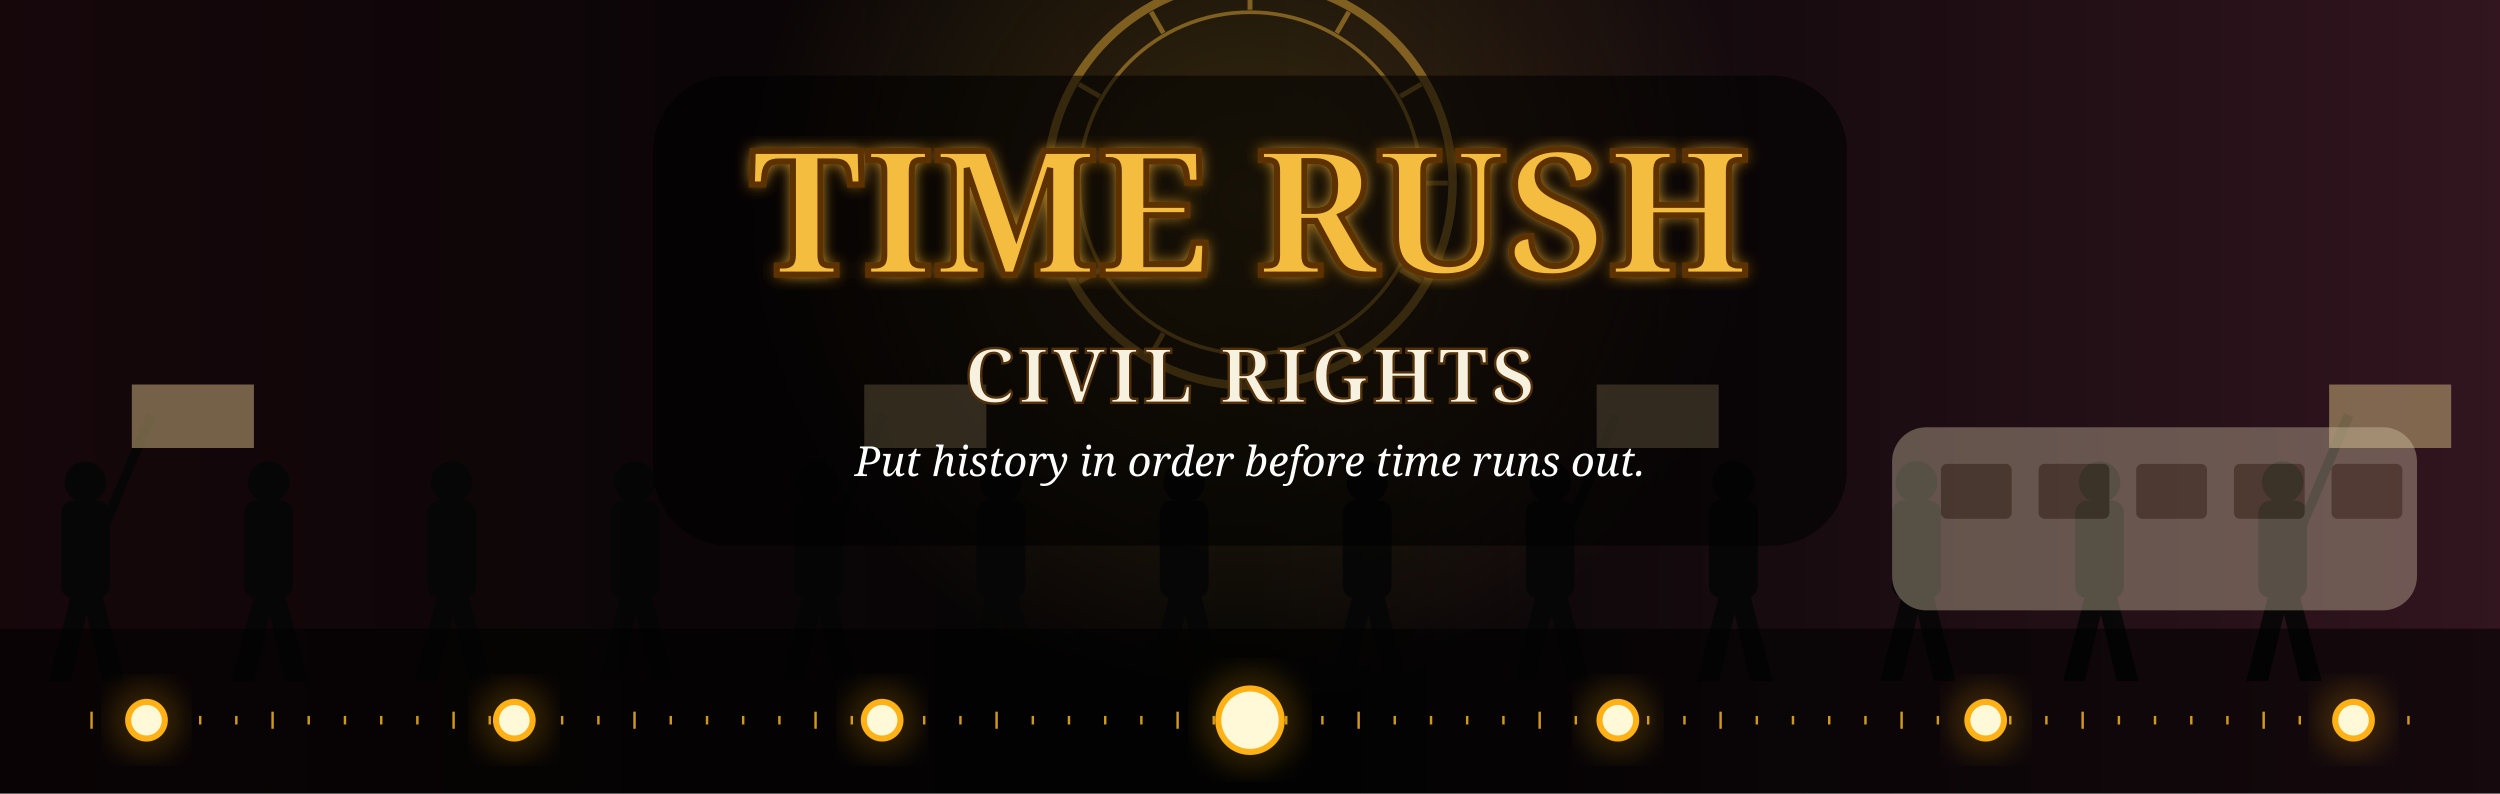
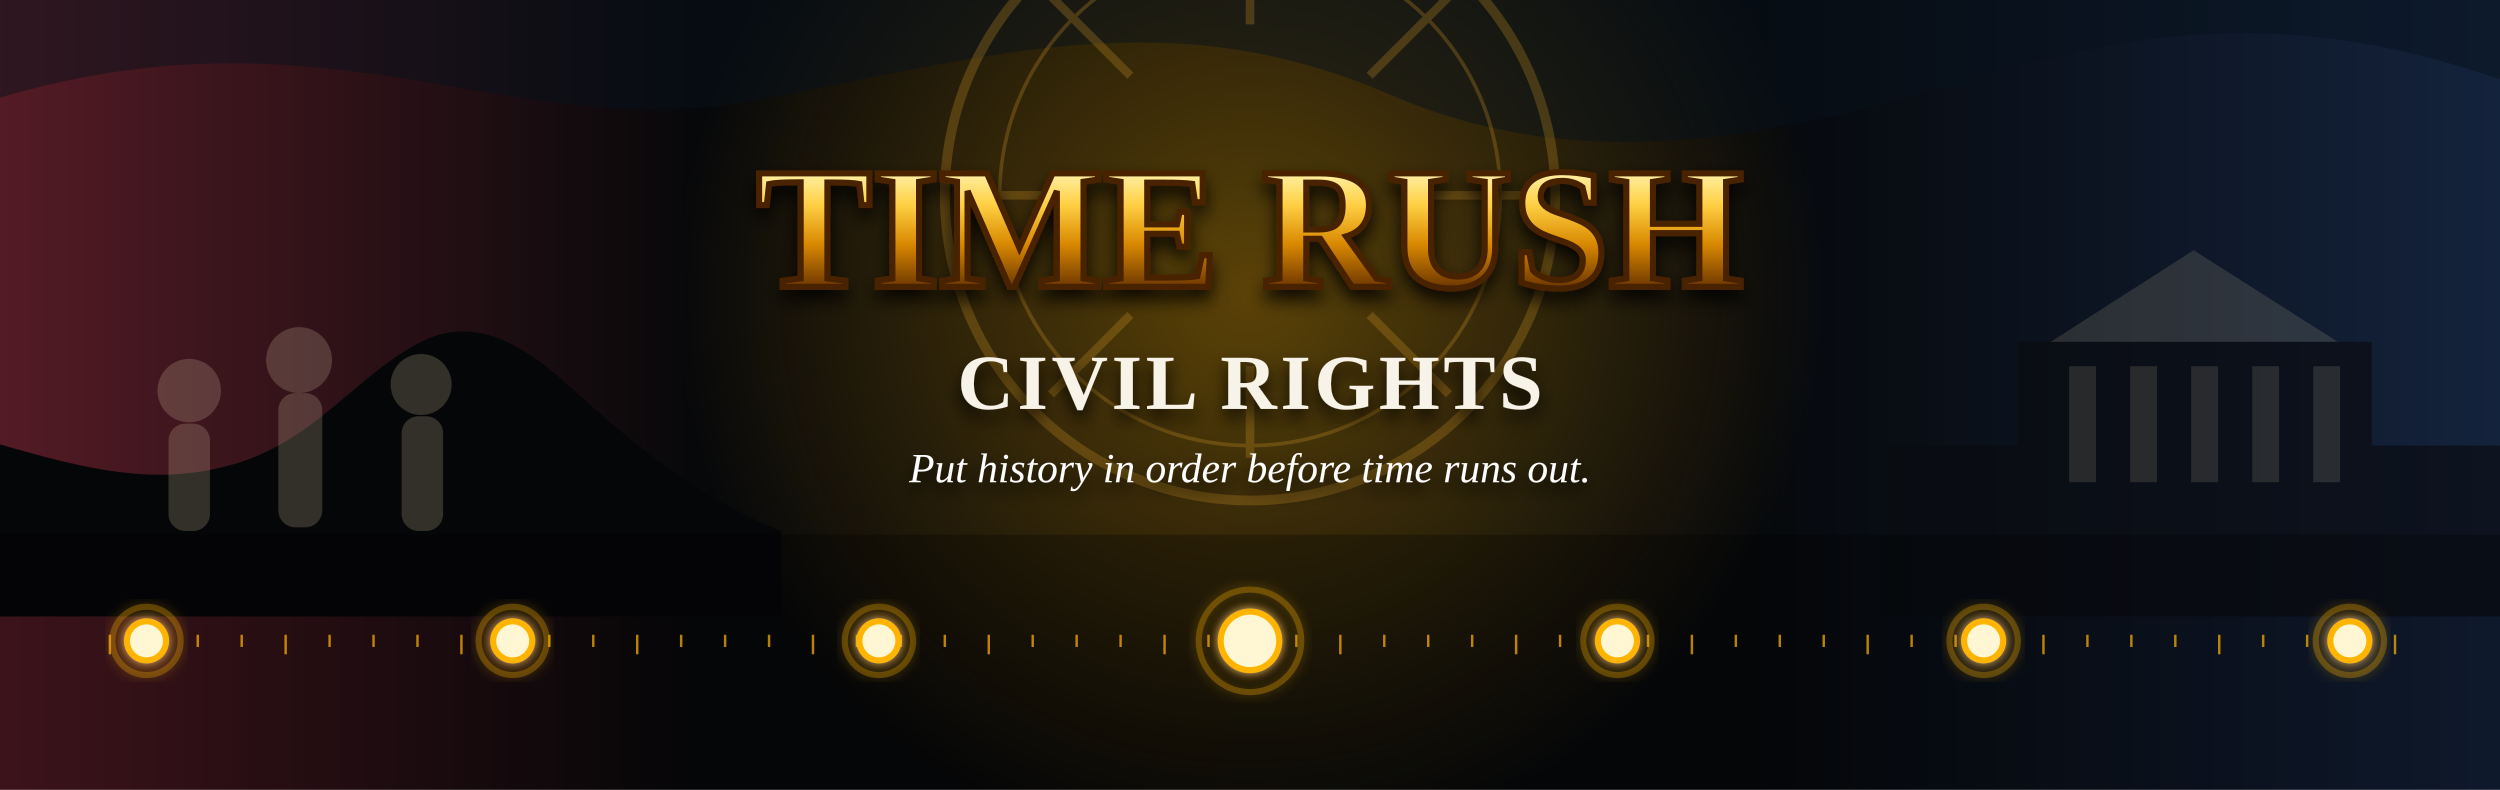
- <svg xmlns="http://www.w3.org/2000/svg" width="2048" height="650" viewBox="0 0 2048 650">
+ <svg xmlns="http://www.w3.org/2000/svg" width="2048" height="647" viewBox="0 0 2048 647">
  <defs>
    <linearGradient id="bg" x1="0" x2="1">
-       <stop stop-color="#16070b" />
-       <stop offset=".5" stop-color="#040404" />
-       <stop offset="1" stop-color="#32151f" />
+       <stop stop-color="#551b25" />
+       <stop offset=".28" stop-color="#07080a" />
+       <stop offset=".7" stop-color="#06080b" />
+       <stop offset="1" stop-color="#14233d" />
    </linearGradient>
-     <radialGradient id="halo">
-       <stop stop-color="#d79f35" stop-opacity=".24" />
-       <stop offset="1" stop-color="#d79f35" stop-opacity="0" />
+     <radialGradient id="sun">
+       <stop stop-color="#ffb300" stop-opacity=".34" />
+       <stop offset="1" stop-color="#ffb300" stop-opacity="0" />
    </radialGradient>
+     <linearGradient id="gold" x1="0" y1="0" x2="0" y2="1">
+       <stop stop-color="#fff0a5" />
+       <stop offset=".28" stop-color="#ffd044" />
+       <stop offset=".62" stop-color="#d88800" />
+       <stop offset="1" stop-color="#6b3500" />
+     </linearGradient>
    <filter id="glow">
-       <feGaussianBlur stdDeviation="6" result="b" />
+       <feGaussianBlur stdDeviation="5" result="b" />
      <feMerge>
        <feMergeNode in="b" />
        <feMergeNode in="SourceGraphic" />
      </feMerge>
    </filter>
-     <filter id="blur">
-       <feGaussianBlur stdDeviation="10" />
+     <filter id="shadow">
+       <feDropShadow dx="0" dy="8" stdDeviation="7" flood-color="#000" flood-opacity=".85" />
    </filter>
  </defs>
-   <rect width="2048" height="650" fill="url(#bg)" />
-   <circle cx="1024" cy="165" r="410" fill="url(#halo)" />
-   <g fill="#050505" opacity=".9">
-     <circle cx="70" cy="395" r="17" />
-     <rect x="50" y="410" width="40" height="80" rx="10" />
-     <path d="M58 488l-18 70h18l13-55 13 55h18l-18-70z" />
-     <path d="M86 430l38-90" stroke="#050505" stroke-width="8" />
-     <rect x="108" y="315" width="100" height="52" fill="#c8ae79" opacity=".6" />
-     <circle cx="220" cy="395" r="17" />
-     <rect x="200" y="410" width="40" height="80" rx="10" />
-     <path d="M208 488l-18 70h18l13-55 13 55h18l-18-70z" />
-     <circle cx="370" cy="395" r="17" />
-     <rect x="350" y="410" width="40" height="80" rx="10" />
-     <path d="M358 488l-18 70h18l13-55 13 55h18l-18-70z" />
-     <circle cx="520" cy="395" r="17" />
-     <rect x="500" y="410" width="40" height="80" rx="10" />
-     <path d="M508 488l-18 70h18l13-55 13 55h18l-18-70z" />
-     <circle cx="670" cy="395" r="17" />
-     <rect x="650" y="410" width="40" height="80" rx="10" />
-     <path d="M658 488l-18 70h18l13-55 13 55h18l-18-70z" />
-     <path d="M686 430l38-90" stroke="#050505" stroke-width="8" />
-     <rect x="708" y="315" width="100" height="52" fill="#c8ae79" opacity=".6" />
-     <circle cx="820" cy="395" r="17" />
-     <rect x="800" y="410" width="40" height="80" rx="10" />
-     <path d="M808 488l-18 70h18l13-55 13 55h18l-18-70z" />
-     <circle cx="970" cy="395" r="17" />
-     <rect x="950" y="410" width="40" height="80" rx="10" />
-     <path d="M958 488l-18 70h18l13-55 13 55h18l-18-70z" />
-     <circle cx="1120" cy="395" r="17" />
-     <rect x="1100" y="410" width="40" height="80" rx="10" />
-     <path d="M1108 488l-18 70h18l13-55 13 55h18l-18-70z" />
-     <circle cx="1270" cy="395" r="17" />
-     <rect x="1250" y="410" width="40" height="80" rx="10" />
-     <path d="M1258 488l-18 70h18l13-55 13 55h18l-18-70z" />
-     <path d="M1286 430l38-90" stroke="#050505" stroke-width="8" />
-     <rect x="1308" y="315" width="100" height="52" fill="#c8ae79" opacity=".6" />
-     <circle cx="1420" cy="395" r="17" />
-     <rect x="1400" y="410" width="40" height="80" rx="10" />
-     <path d="M1408 488l-18 70h18l13-55 13 55h18l-18-70z" />
-     <circle cx="1570" cy="395" r="17" />
-     <rect x="1550" y="410" width="40" height="80" rx="10" />
-     <path d="M1558 488l-18 70h18l13-55 13 55h18l-18-70z" />
-     <circle cx="1720" cy="395" r="17" />
-     <rect x="1700" y="410" width="40" height="80" rx="10" />
-     <path d="M1708 488l-18 70h18l13-55 13 55h18l-18-70z" />
-     <circle cx="1870" cy="395" r="17" />
-     <rect x="1850" y="410" width="40" height="80" rx="10" />
-     <path d="M1858 488l-18 70h18l13-55 13 55h18l-18-70z" />
-     <path d="M1886 430l38-90" stroke="#050505" stroke-width="8" />
-     <rect x="1908" y="315" width="100" height="52" fill="#c8ae79" opacity=".6" />
+   <rect width="2048" height="647" fill="url(#bg)" />
+   <circle cx="1024" cy="240" r="470" fill="url(#sun)" />
+   <path d="M0 80C270 0 420 120 620 82S960 0 1140 78s360 20 520-25 280-25 388 12v-65H0z" fill="#07101b" opacity=".48" />
+   <g fill="#050608">
+     <path d="M0 505h640v-70c-70-28-120-70-175-120-42-38-80-55-120-35-55 28-88 84-160 102-58 15-110 4-185-18z" />
  </g>
-   <g opacity=".38" fill="#d7c9aa">
-     <rect x="1550" y="350" width="430" height="150" rx="28" />
-     <g fill="#8f7b5c">
-       <rect x="1590" y="380" width="58" height="45" rx="5" />
-       <rect x="1670" y="380" width="58" height="45" rx="5" />
-       <rect x="1750" y="380" width="58" height="45" rx="5" />
-       <rect x="1830" y="380" width="58" height="45" rx="5" />
-       <rect x="1910" y="380" width="58" height="45" rx="5" />
+   <g fill="#d7c5a3" opacity=".22">
+     <circle cx="155" cy="320" r="26" />
+     <rect x="138" y="347" width="34" height="88" rx="14" />
+     <circle cx="245" cy="295" r="27" />
+     <rect x="228" y="322" width="36" height="110" rx="14" />
+     <circle cx="345" cy="315" r="25" />
+     <rect x="329" y="341" width="34" height="94" rx="14" />
+   </g>
+   <g opacity=".65">
+     <path d="M1540 505h508V365h-105v-85h-290v85h-113z" fill="#090b10" />
+     <path d="M1680 280h235l-118-75z" fill="#d7c5a3" opacity=".24" />
+     <g fill="#d7c5a3" opacity=".22">
+       <rect x="1695" y="300" width="22" height="95" />
+       <rect x="1745" y="300" width="22" height="95" />
+       <rect x="1795" y="300" width="22" height="95" />
+       <rect x="1845" y="300" width="22" height="95" />
+       <rect x="1895" y="300" width="22" height="95" />
    </g>
  </g>
-   <g fill="none" stroke="#dca536" opacity=".5">
-     <circle cx="1024" cy="150" r="166" stroke-width="7" />
-     <circle cx="1024" cy="150" r="140" stroke-width="3" />
-     <line x1="1024" y1="8" x2="1024" y2="-12" stroke-width="4" />
-     <line x1="1095" y1="27.024" x2="1105" y2="9.704" stroke-width="4" />
-     <line x1="1146.976" y1="79" x2="1164.296" y2="69" stroke-width="4" />
-     <line x1="1166" y1="150" x2="1186" y2="150" stroke-width="4" />
-     <line x1="1146.976" y1="221" x2="1164.296" y2="231" stroke-width="4" />
-     <line x1="1095" y1="272.976" x2="1105" y2="290.296" stroke-width="4" />
-     <line x1="1024" y1="292" x2="1024" y2="312" stroke-width="4" />
-     <line x1="953" y1="272.976" x2="943" y2="290.296" stroke-width="4" />
-     <line x1="901.024" y1="221" x2="883.704" y2="231" stroke-width="4" />
-     <line x1="882" y1="150" x2="862" y2="150" stroke-width="4" />
-     <line x1="901.024" y1="79" x2="883.704" y2="69" stroke-width="4" />
-     <line x1="953" y1="27.024" x2="943" y2="9.704" stroke-width="4" />
+   <g opacity=".26" fill="none" stroke="#d79b28">
+     <circle cx="1024" cy="160" r="250" stroke-width="8" />
+     <circle cx="1024" cy="160" r="205" stroke-width="3" />
+     <path d="M1024-70v90M1024 300v75M794 160h95M1159 160h95M861-3l65 65M1122 258l65 65M1187-3l-65 65M926 258l-65 65" stroke-width="7" />
  </g>
-   <rect x="535" y="62" width="978" height="385" rx="62" fill="#000" opacity=".58" />
-   <text x="1024" y="225" text-anchor="middle" font-family="Georgia,serif" font-weight="700" font-size="142" fill="#f5bd3f" stroke="#5d3305" stroke-width="5" filter="url(#glow)">TIME RUSH</text>
-   <text x="1024" y="330" text-anchor="middle" font-family="Georgia,serif" font-weight="700" font-size="62" letter-spacing="3" fill="#f7f1df" stroke="#51300a" stroke-width="2">CIVIL RIGHTS</text>
-   <text x="1024" y="390" text-anchor="middle" font-family="Georgia,serif" font-style="italic" font-size="34" fill="#fff">Put history in order before time runs out.</text>
-   <rect y="515" width="2048" height="135" fill="#000" opacity=".58" />
-   <g stroke="#e6a91f" stroke-width="2" opacity=".9">
-     <line x1="75.0" y1="583" x2="75.0" y2="597" />
-     <line x1="104.7" y1="586.5" x2="104.7" y2="593.5" />
-     <line x1="134.3" y1="586.5" x2="134.3" y2="593.5" />
-     <line x1="164.0" y1="586.5" x2="164.0" y2="593.5" />
-     <line x1="193.6" y1="586.5" x2="193.6" y2="593.5" />
-     <line x1="223.3" y1="583" x2="223.3" y2="597" />
-     <line x1="252.9" y1="586.5" x2="252.9" y2="593.5" />
-     <line x1="282.6" y1="586.5" x2="282.6" y2="593.5" />
-     <line x1="312.3" y1="586.5" x2="312.3" y2="593.5" />
-     <line x1="341.9" y1="586.5" x2="341.9" y2="593.5" />
-     <line x1="371.6" y1="583" x2="371.6" y2="597" />
-     <line x1="401.2" y1="586.5" x2="401.2" y2="593.5" />
-     <line x1="430.9" y1="586.5" x2="430.9" y2="593.5" />
-     <line x1="460.5" y1="586.5" x2="460.5" y2="593.5" />
-     <line x1="490.2" y1="586.5" x2="490.2" y2="593.5" />
-     <line x1="519.8" y1="583" x2="519.8" y2="597" />
-     <line x1="549.5" y1="586.5" x2="549.5" y2="593.5" />
-     <line x1="579.2" y1="586.5" x2="579.2" y2="593.5" />
-     <line x1="608.8" y1="586.5" x2="608.8" y2="593.5" />
-     <line x1="638.5" y1="586.5" x2="638.5" y2="593.5" />
-     <line x1="668.1" y1="583" x2="668.1" y2="597" />
-     <line x1="697.8" y1="586.5" x2="697.8" y2="593.5" />
-     <line x1="727.4" y1="586.5" x2="727.4" y2="593.5" />
-     <line x1="757.1" y1="586.5" x2="757.1" y2="593.5" />
-     <line x1="786.8" y1="586.5" x2="786.8" y2="593.5" />
-     <line x1="816.4" y1="583" x2="816.4" y2="597" />
-     <line x1="846.1" y1="586.5" x2="846.1" y2="593.5" />
-     <line x1="875.7" y1="586.5" x2="875.7" y2="593.5" />
-     <line x1="905.4" y1="586.5" x2="905.4" y2="593.5" />
-     <line x1="935.0" y1="586.5" x2="935.0" y2="593.5" />
-     <line x1="964.7" y1="583" x2="964.7" y2="597" />
-     <line x1="994.3" y1="586.5" x2="994.3" y2="593.5" />
-     <line x1="1024.0" y1="586.5" x2="1024.0" y2="593.5" />
-     <line x1="1053.7" y1="586.5" x2="1053.7" y2="593.5" />
-     <line x1="1083.3" y1="586.5" x2="1083.3" y2="593.5" />
-     <line x1="1113.0" y1="583" x2="1113.0" y2="597" />
-     <line x1="1142.6" y1="586.5" x2="1142.6" y2="593.5" />
-     <line x1="1172.3" y1="586.5" x2="1172.3" y2="593.5" />
-     <line x1="1201.9" y1="586.5" x2="1201.9" y2="593.5" />
-     <line x1="1231.6" y1="586.5" x2="1231.6" y2="593.5" />
-     <line x1="1261.3" y1="583" x2="1261.3" y2="597" />
-     <line x1="1290.9" y1="586.5" x2="1290.9" y2="593.5" />
-     <line x1="1320.6" y1="586.5" x2="1320.6" y2="593.5" />
-     <line x1="1350.2" y1="586.5" x2="1350.2" y2="593.5" />
-     <line x1="1379.9" y1="586.5" x2="1379.9" y2="593.5" />
-     <line x1="1409.5" y1="583" x2="1409.5" y2="597" />
-     <line x1="1439.2" y1="586.5" x2="1439.2" y2="593.5" />
-     <line x1="1468.8" y1="586.5" x2="1468.8" y2="593.5" />
-     <line x1="1498.5" y1="586.5" x2="1498.5" y2="593.5" />
-     <line x1="1528.2" y1="586.5" x2="1528.2" y2="593.5" />
-     <line x1="1557.8" y1="583" x2="1557.8" y2="597" />
-     <line x1="1587.5" y1="586.5" x2="1587.5" y2="593.5" />
-     <line x1="1617.1" y1="586.5" x2="1617.1" y2="593.5" />
-     <line x1="1646.8" y1="586.5" x2="1646.8" y2="593.5" />
-     <line x1="1676.4" y1="586.5" x2="1676.4" y2="593.5" />
-     <line x1="1706.1" y1="583" x2="1706.1" y2="597" />
-     <line x1="1735.8" y1="586.5" x2="1735.8" y2="593.5" />
-     <line x1="1765.4" y1="586.5" x2="1765.4" y2="593.5" />
-     <line x1="1795.1" y1="586.5" x2="1795.1" y2="593.5" />
-     <line x1="1824.7" y1="586.5" x2="1824.7" y2="593.5" />
-     <line x1="1854.4" y1="583" x2="1854.4" y2="597" />
-     <line x1="1884.0" y1="586.5" x2="1884.0" y2="593.5" />
-     <line x1="1913.7" y1="586.5" x2="1913.7" y2="593.5" />
-     <line x1="1943.3" y1="586.5" x2="1943.3" y2="593.5" />
-     <line x1="1973.0" y1="586.5" x2="1973.0" y2="593.5" />
+   <g filter="url(#shadow)">
+     <text x="1024" y="235" text-anchor="middle" font-family="Georgia,Times New Roman,serif" font-weight="700" font-size="142" fill="url(#gold)" stroke="#4a2100" stroke-width="5">TIME RUSH</text>
+     <text x="1024" y="335" text-anchor="middle" font-family="Georgia,Times New Roman,serif" font-weight="700" font-size="64" letter-spacing="3" fill="#f7f3e8">CIVIL RIGHTS</text>
+     <text x="1024" y="395" text-anchor="middle" font-family="Georgia,Times New Roman,serif" font-style="italic" font-size="34" fill="#fff">Put history in order before time runs out.</text>
  </g>
-   <line x1="70" y1="590" x2="1978" y2="590" stroke="#ffb116" stroke-width="4" filter="url(#glow)" />
-   <g>
-     <circle cx="120" cy="590" r="31" fill="#ffae00" opacity=".16" filter="url(#blur)" />
-     <circle cx="120" cy="590" r="15" fill="#fff9d8" stroke="#ffb116" stroke-width="5" />
+   <rect y="438" width="2048" height="209" fill="#000" opacity=".28" />
+   <g stroke="#ffb000" stroke-width="2" opacity=".72">
+     <line x1="90" y1="520" x2="90" y2="536" />
+     <line x1="126" y1="520" x2="126" y2="530" />
+     <line x1="162" y1="520" x2="162" y2="530" />
+     <line x1="198" y1="520" x2="198" y2="530" />
+     <line x1="234" y1="520" x2="234" y2="536" />
+     <line x1="270" y1="520" x2="270" y2="530" />
+     <line x1="306" y1="520" x2="306" y2="530" />
+     <line x1="342" y1="520" x2="342" y2="530" />
+     <line x1="378" y1="520" x2="378" y2="536" />
+     <line x1="414" y1="520" x2="414" y2="530" />
+     <line x1="450" y1="520" x2="450" y2="530" />
+     <line x1="486" y1="520" x2="486" y2="530" />
+     <line x1="522" y1="520" x2="522" y2="536" />
+     <line x1="558" y1="520" x2="558" y2="530" />
+     <line x1="594" y1="520" x2="594" y2="530" />
+     <line x1="630" y1="520" x2="630" y2="530" />
+     <line x1="666" y1="520" x2="666" y2="536" />
+     <line x1="702" y1="520" x2="702" y2="530" />
+     <line x1="738" y1="520" x2="738" y2="530" />
+     <line x1="774" y1="520" x2="774" y2="530" />
+     <line x1="810" y1="520" x2="810" y2="536" />
+     <line x1="846" y1="520" x2="846" y2="530" />
+     <line x1="882" y1="520" x2="882" y2="530" />
+     <line x1="918" y1="520" x2="918" y2="530" />
+     <line x1="954" y1="520" x2="954" y2="536" />
+     <line x1="990" y1="520" x2="990" y2="530" />
+     <line x1="1026" y1="520" x2="1026" y2="530" />
+     <line x1="1062" y1="520" x2="1062" y2="530" />
+     <line x1="1098" y1="520" x2="1098" y2="536" />
+     <line x1="1134" y1="520" x2="1134" y2="530" />
+     <line x1="1170" y1="520" x2="1170" y2="530" />
+     <line x1="1206" y1="520" x2="1206" y2="530" />
+     <line x1="1242" y1="520" x2="1242" y2="536" />
+     <line x1="1278" y1="520" x2="1278" y2="530" />
+     <line x1="1314" y1="520" x2="1314" y2="530" />
+     <line x1="1350" y1="520" x2="1350" y2="530" />
+     <line x1="1386" y1="520" x2="1386" y2="536" />
+     <line x1="1422" y1="520" x2="1422" y2="530" />
+     <line x1="1458" y1="520" x2="1458" y2="530" />
+     <line x1="1494" y1="520" x2="1494" y2="530" />
+     <line x1="1530" y1="520" x2="1530" y2="536" />
+     <line x1="1566" y1="520" x2="1566" y2="530" />
+     <line x1="1602" y1="520" x2="1602" y2="530" />
+     <line x1="1638" y1="520" x2="1638" y2="530" />
+     <line x1="1674" y1="520" x2="1674" y2="536" />
+     <line x1="1710" y1="520" x2="1710" y2="530" />
+     <line x1="1746" y1="520" x2="1746" y2="530" />
+     <line x1="1782" y1="520" x2="1782" y2="530" />
+     <line x1="1818" y1="520" x2="1818" y2="536" />
+     <line x1="1854" y1="520" x2="1854" y2="530" />
+     <line x1="1890" y1="520" x2="1890" y2="530" />
+     <line x1="1926" y1="520" x2="1926" y2="530" />
+     <line x1="1962" y1="520" x2="1962" y2="536" />
  </g>
-   <g>
-     <circle cx="421.333" cy="590" r="31" fill="#ffae00" opacity=".16" filter="url(#blur)" />
-     <circle cx="421.333" cy="590" r="15" fill="#fff9d8" stroke="#ffb116" stroke-width="5" />
+   <line x1="70" y1="525" x2="1978" y2="525" stroke="#ffb000" stroke-width="4" filter="url(#glow)" />
+   <g filter="url(#glow)">
+     <circle cx="120" cy="525" r="16" fill="#fff7d4" stroke="#ffb400" stroke-width="5" />
+     <circle cx="120" cy="525" r="28" fill="none" stroke="#ffb400" stroke-opacity=".28" stroke-width="5" />
  </g>
-   <g>
-     <circle cx="722.667" cy="590" r="31" fill="#ffae00" opacity=".16" filter="url(#blur)" />
-     <circle cx="722.667" cy="590" r="15" fill="#fff9d8" stroke="#ffb116" stroke-width="5" />
+   <g filter="url(#glow)">
+     <circle cx="420" cy="525" r="16" fill="#fff7d4" stroke="#ffb400" stroke-width="5" />
+     <circle cx="420" cy="525" r="28" fill="none" stroke="#ffb400" stroke-opacity=".28" stroke-width="5" />
  </g>
-   <g>
-     <circle cx="1024" cy="590" r="42" fill="#ffae00" opacity=".16" filter="url(#blur)" />
-     <circle cx="1024" cy="590" r="26" fill="#fff9d8" stroke="#ffb116" stroke-width="5" />
+   <g filter="url(#glow)">
+     <circle cx="720" cy="525" r="16" fill="#fff7d4" stroke="#ffb400" stroke-width="5" />
+     <circle cx="720" cy="525" r="28" fill="none" stroke="#ffb400" stroke-opacity=".28" stroke-width="5" />
  </g>
-   <g>
-     <circle cx="1325.333" cy="590" r="31" fill="#ffae00" opacity=".16" filter="url(#blur)" />
-     <circle cx="1325.333" cy="590" r="15" fill="#fff9d8" stroke="#ffb116" stroke-width="5" />
+   <g filter="url(#glow)">
+     <circle cx="1024" cy="525" r="24" fill="#fff7d4" stroke="#ffb400" stroke-width="5" />
+     <circle cx="1024" cy="525" r="42" fill="none" stroke="#ffb400" stroke-opacity=".28" stroke-width="5" />
  </g>
-   <g>
-     <circle cx="1626.667" cy="590" r="31" fill="#ffae00" opacity=".16" filter="url(#blur)" />
-     <circle cx="1626.667" cy="590" r="15" fill="#fff9d8" stroke="#ffb116" stroke-width="5" />
+   <g filter="url(#glow)">
+     <circle cx="1325" cy="525" r="16" fill="#fff7d4" stroke="#ffb400" stroke-width="5" />
+     <circle cx="1325" cy="525" r="28" fill="none" stroke="#ffb400" stroke-opacity=".28" stroke-width="5" />
  </g>
-   <g>
-     <circle cx="1928" cy="590" r="31" fill="#ffae00" opacity=".16" filter="url(#blur)" />
-     <circle cx="1928" cy="590" r="15" fill="#fff9d8" stroke="#ffb116" stroke-width="5" />
+   <g filter="url(#glow)">
+     <circle cx="1625" cy="525" r="16" fill="#fff7d4" stroke="#ffb400" stroke-width="5" />
+     <circle cx="1625" cy="525" r="28" fill="none" stroke="#ffb400" stroke-opacity=".28" stroke-width="5" />
+   </g>
+   <g filter="url(#glow)">
+     <circle cx="1925" cy="525" r="16" fill="#fff7d4" stroke="#ffb400" stroke-width="5" />
+     <circle cx="1925" cy="525" r="28" fill="none" stroke="#ffb400" stroke-opacity=".28" stroke-width="5" />
  </g>
</svg>
